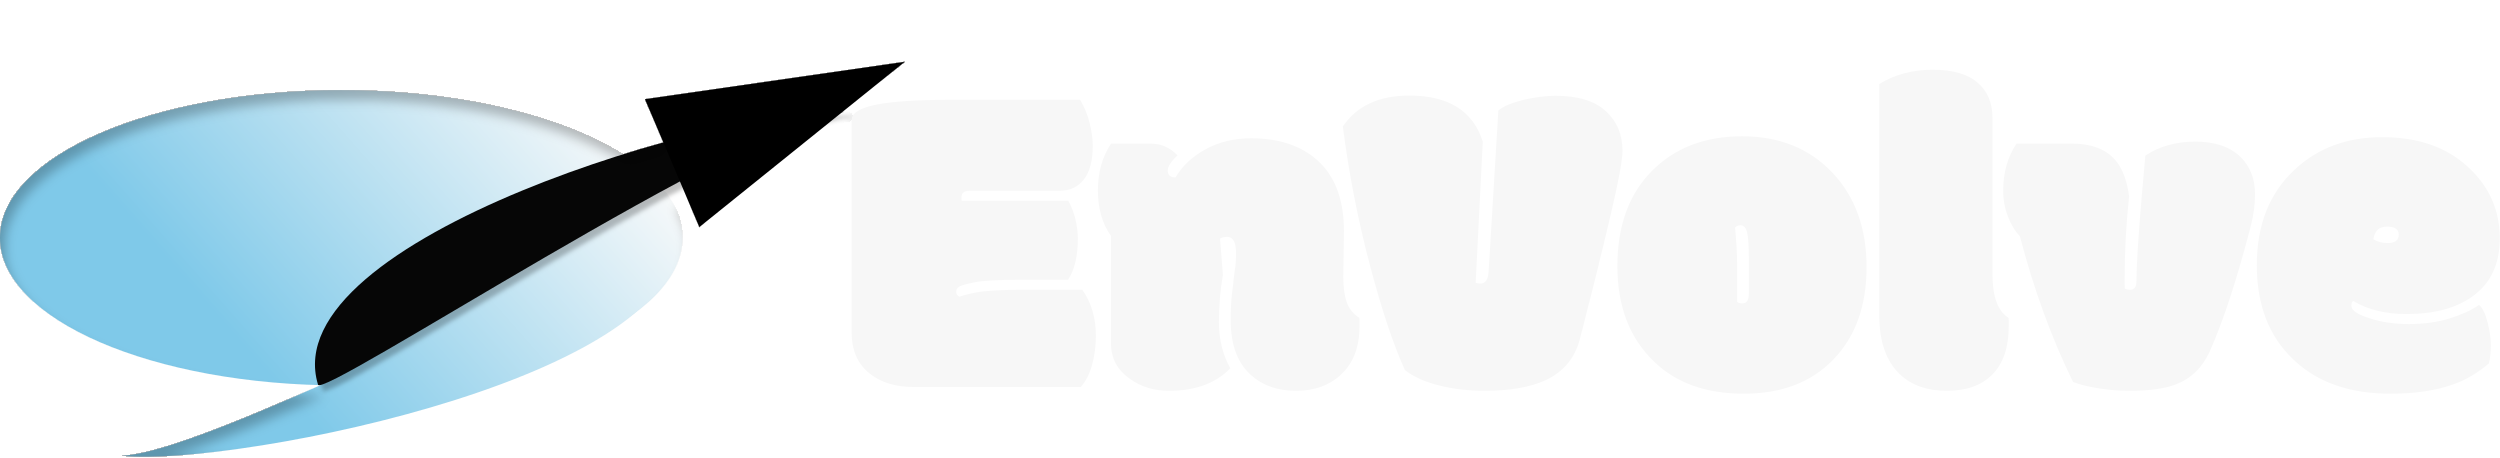
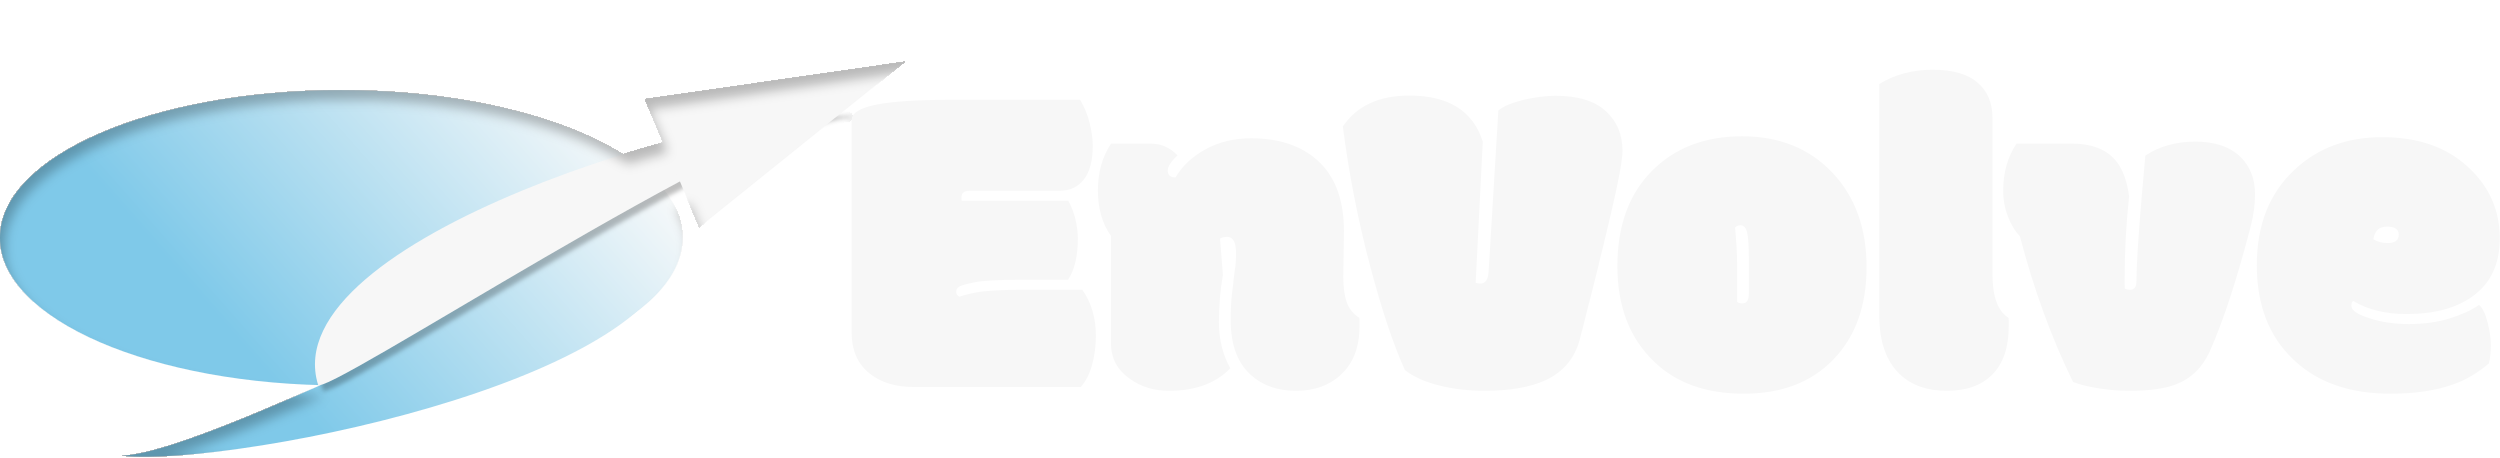
<svg xmlns="http://www.w3.org/2000/svg" width="2469" height="452" viewBox="0 0 2469 452" fill="none">
  <g filter="url(#filter0_i)">
    <path d="M674 234.839C674 315.364 523.12 380.642 337 380.642C150.88 380.642 0 315.364 0 234.839C0 154.315 150.88 89.037 337 89.037C523.12 89.037 674 154.315 674 234.839Z" fill="url(#paint0_linear)" />
    <path d="M666.627 220.889C703.973 367.578 233.108 461.868 120.404 450.038C215.809 447.544 666.193 204.17 666.627 220.889Z" fill="url(#paint1_linear)" />
    <g filter="url(#filter1_d)">
-       <path d="M314.035 379.715C270.41 235.395 720.768 103.707 833.757 110.58C738.653 117.207 315.192 396.33 314.035 379.715Z" fill="#060606" />
+       <path d="M314.035 379.715C270.41 235.395 720.768 103.707 833.757 110.58C738.653 117.207 315.192 396.33 314.035 379.715Z" fill="#F7F7F7" />
    </g>
-     <path d="M893.5 61.036L690.647 224.29L636.978 97.971L893.5 61.036Z" fill="black" />
+     <path d="M893.5 61.036L690.647 224.29L636.978 97.971L893.5 61.036Z" fill="#F7F7F7" />
  </g>
  <path d="M939.908 98.553H1066.69C1070.94 105.584 1074.09 113.274 1076.14 121.624C1078.19 129.827 1079.21 137.225 1079.21 143.816C1079.21 158.611 1076.29 169.744 1070.43 177.215C1064.71 184.686 1056.66 188.421 1046.26 188.421H957.706C952.286 188.421 949.576 190.545 949.576 194.793V196.551C949.576 197.43 949.723 198.016 950.016 198.309H1055.04C1057.68 202.85 1059.95 208.562 1061.86 215.447C1063.61 222.918 1064.49 229.583 1064.49 235.442C1064.49 252.874 1061.27 266.497 1054.83 276.312H1007.14C984.879 276.312 969.791 277.19 961.881 278.948C953.971 280.56 949.063 281.951 947.159 283.123C945.255 284.441 944.303 286.126 944.303 288.177C944.303 290.228 945.328 291.839 947.379 293.011C954.996 290.521 962.979 288.763 971.329 287.737C982.315 286.712 994.254 286.199 1007.14 286.199H1068.89C1077.82 298.797 1082.29 313.958 1082.29 331.683C1082.29 341.644 1081.05 351.165 1078.56 360.247C1076.07 369.329 1072.33 376.653 1067.35 382.22H902.774C884.61 382.22 870.035 377.825 859.049 369.036C847.037 359.661 841.031 345.892 841.031 327.728V118.768C841.031 111.736 849.088 106.609 865.201 103.387C881.314 100.164 906.217 98.553 939.908 98.553ZM1326.63 273.235C1326.63 283.782 1327.8 292.278 1330.14 298.724C1332.49 305.169 1336.59 310.223 1342.45 313.885C1342.59 314.617 1342.67 316.009 1342.67 318.06V322.015C1342.67 342.229 1336.81 357.977 1325.09 369.256C1313.52 380.389 1298.5 385.955 1280.04 385.955C1261.73 385.955 1246.87 380.755 1235.44 370.354C1222.11 358.489 1215.45 340.472 1215.45 316.302C1215.45 306.048 1215.88 297.039 1216.76 289.275C1217.79 281.365 1218.45 275.726 1218.74 272.356C1219.18 268.987 1219.62 265.838 1220.06 262.908C1220.5 259.979 1220.72 255.657 1220.72 249.944C1220.72 244.231 1219.91 240.13 1218.3 237.64C1216.84 235.149 1214.71 233.904 1211.93 233.904C1209.29 233.904 1206.95 234.49 1204.9 235.662L1207.75 271.478C1205.12 286.272 1203.8 301.946 1203.8 318.499C1203.8 335.052 1207.54 350.14 1215.01 363.763C1200.65 378.558 1180.51 385.955 1154.58 385.955C1139.79 385.955 1126.97 382.073 1116.13 374.31C1103.53 365.521 1097.23 353.875 1097.23 339.373V233.025C1088.59 220.867 1084.27 205.926 1084.27 188.201C1084.27 170.33 1088.59 154.876 1097.23 141.839H1136.34C1146.74 141.839 1155.61 145.721 1162.93 153.484C1156.49 159.49 1153.26 164.471 1153.26 168.426C1153.26 172.967 1155.83 175.237 1160.95 175.237C1167.4 164.104 1177.21 154.876 1190.4 147.552C1203.73 140.228 1218.81 136.565 1235.66 136.565C1261 136.565 1281.58 142.791 1297.4 155.242C1317.33 170.916 1327.29 195.232 1327.29 228.191L1326.63 273.235ZM1464.4 139.861L1457.36 279.388C1459.12 279.827 1460.66 280.047 1461.98 280.047C1466.81 280.047 1469.52 276.385 1470.11 269.061L1479.78 109.1C1484.32 105.145 1492.67 101.629 1504.83 98.553C1516.4 95.916 1526.87 94.598 1536.25 94.598C1558.37 94.598 1574.92 99.651 1585.9 109.759C1596.89 119.866 1602.38 132.903 1602.38 148.87C1602.38 157.806 1598.72 177.874 1591.4 209.075C1584.22 240.13 1573.82 282.171 1560.2 335.198C1555.22 353.802 1544.01 367.205 1526.58 375.408C1511.34 382.439 1491.2 385.955 1466.15 385.955C1450.33 385.955 1435.39 384.197 1421.33 380.682C1407.27 377.166 1395.99 372.112 1387.49 365.521C1375.92 340.032 1364.27 305.022 1352.55 260.491C1340.84 215.813 1332.05 170.623 1326.19 124.92C1339.96 104.559 1361.86 94.378 1391.89 94.378C1430.56 94.378 1454.73 109.539 1464.4 139.861ZM1715.54 259.612V298.064C1716.57 299.09 1718.25 299.603 1720.6 299.603C1722.94 299.603 1724.62 298.797 1725.65 297.186C1726.68 295.574 1727.19 292.791 1727.19 288.836V257.415C1727.19 243.353 1726.6 234.051 1725.43 229.51C1724.26 224.822 1722.06 222.479 1718.84 222.479C1716.79 222.479 1715.03 223.211 1713.57 224.676C1714.88 239.178 1715.54 250.823 1715.54 259.612ZM1633.37 356.951C1609.34 333.807 1597.33 302.459 1597.33 262.908C1597.33 223.211 1608.61 191.937 1631.17 169.085C1653.87 146.087 1683.61 134.588 1720.38 134.588C1757.14 134.588 1786.88 146.526 1809.59 170.403C1832.14 194.28 1843.42 225.408 1843.42 263.787C1843.42 302.02 1832.51 332.415 1810.68 354.974C1789 377.532 1759.49 388.812 1722.13 388.812C1684.78 388.812 1655.19 378.191 1633.37 356.951ZM1967.79 116.79V271.258C1967.79 293.084 1973.06 307.293 1983.61 313.885C1983.76 314.617 1983.83 316.009 1983.83 318.06V322.015C1983.83 342.962 1978.48 358.855 1967.79 369.695C1957.24 380.535 1942.23 385.955 1922.75 385.955C1903.26 385.955 1887.81 380.535 1876.38 369.695C1862.76 356.805 1855.95 337.322 1855.95 311.248V82.952C1871.33 73.577 1888.91 68.89 1908.68 68.89C1928.6 68.89 1943.4 73.138 1953.07 81.634C1962.88 89.983 1967.79 101.702 1967.79 116.79ZM2098.31 274.554V279.827C2098.31 282.317 2098.38 284.075 2098.53 285.101C2100.28 285.833 2101.97 286.199 2103.58 286.199C2107.83 286.199 2109.95 283.343 2109.95 277.63C2109.95 262.688 2111.71 234.563 2115.23 193.255C2117.13 170.843 2118.3 157.659 2118.74 153.704C2132.51 144.476 2148.99 139.861 2168.18 139.861C2187.52 139.861 2202.46 144.988 2213 155.242C2222.38 164.617 2227.07 176.775 2227.07 191.717C2227.07 201.824 2225.67 212.298 2222.89 223.138C2209.27 275.726 2195.72 317.107 2182.24 347.283C2175.06 362.957 2164.15 373.65 2149.5 379.363C2138.66 383.758 2123.21 385.955 2103.14 385.955C2092.45 385.955 2081.83 385.076 2071.28 383.318C2060.88 381.561 2052.9 379.51 2047.33 377.166C2026.09 333.807 2008.58 285.833 1994.82 233.245C1990.27 228.704 1986.39 222.332 1983.17 214.129C1979.95 205.926 1978.34 197.43 1978.34 188.641C1978.34 170.477 1982.73 154.876 1991.52 141.839C1991.52 141.839 2009.76 141.839 2046.23 141.839C2065.42 141.839 2079.7 147.259 2089.08 158.099C2096.11 166.302 2100.65 178.24 2102.7 193.914C2099.77 221.16 2098.31 248.04 2098.31 274.554ZM2360.88 388.812C2320.3 388.812 2288.3 377.532 2264.86 354.974C2240.84 332.269 2228.82 301.214 2228.82 261.81C2228.82 222.259 2241.2 190.911 2265.96 167.767C2288.81 146.233 2317.74 135.467 2352.75 135.467C2387.76 135.467 2415.81 145.135 2436.91 164.471C2458.15 183.66 2468.77 207.317 2468.77 235.442C2468.77 260.491 2460.05 279.388 2442.62 292.132C2426.5 304.144 2404.53 310.149 2376.7 310.149C2355.9 310.149 2338.32 305.828 2323.97 297.186C2322.79 298.064 2322.21 299.676 2322.21 302.02C2322.21 306.414 2327.99 310.442 2339.57 314.104C2351.14 318.06 2364.25 320.037 2378.9 320.037C2393.69 320.037 2407.1 318.206 2419.11 314.544C2431.27 310.735 2441.01 306.268 2448.33 301.141C2451.85 304.217 2454.63 309.93 2456.68 318.279C2458.88 326.482 2459.98 334.026 2459.98 340.911C2459.98 347.649 2459.32 353.655 2458 358.929C2446.57 368.597 2434.85 375.481 2422.84 379.583C2405.85 385.735 2385.2 388.812 2360.88 388.812ZM2358.02 240.057C2365.35 240.057 2369.01 237.273 2369.01 231.707C2369.01 226.434 2365.13 223.797 2357.36 223.797C2349.6 223.797 2345.13 227.972 2343.96 236.321C2348.06 238.812 2352.75 240.057 2358.02 240.057Z" fill="#F7F7F7" />
  <defs>
    <filter id="filter0_i" x="0" y="0" width="926.237" height="461.036" filterUnits="userSpaceOnUse" color-interpolation-filters="sRGB">
      <feFlood flood-opacity="0" result="BackgroundImageFix" />
      <feBlend mode="normal" in="SourceGraphic" in2="BackgroundImageFix" result="shape" />
      <feColorMatrix in="SourceAlpha" type="matrix" values="0 0 0 0 0 0 0 0 0 0 0 0 0 0 0 0 0 0 127 0" result="hardAlpha" />
      <feOffset dx="5" dy="10" />
      <feGaussianBlur stdDeviation="5" />
      <feComposite in2="hardAlpha" operator="arithmetic" k2="-1" k3="1" />
      <feColorMatrix type="matrix" values="0 0 0 0 0 0 0 0 0 0 0 0 0 0 0 0 0 0 0.25 0" />
      <feBlend mode="normal" in2="shape" result="effect1_innerShadow" />
    </filter>
    <filter id="filter1_d" x="296.043" y="109.151" width="562.922" height="280.483" filterUnits="userSpaceOnUse" color-interpolation-filters="sRGB">
      <feFlood flood-opacity="0" result="BackgroundImageFix" />
      <feColorMatrix in="SourceAlpha" type="matrix" values="0 0 0 0 0 0 0 0 0 0 0 0 0 0 0 0 0 0 127 0" />
      <feOffset dx="5" dy="5" />
      <feGaussianBlur stdDeviation="2" />
      <feColorMatrix type="matrix" values="0 0 0 0 0 0 0 0 0 0 0 0 0 0 0 0 0 0 0.25 0" />
      <feBlend mode="normal" in2="BackgroundImageFix" result="effect1_dropShadow" />
      <feBlend mode="normal" in="SourceGraphic" in2="effect1_dropShadow" result="shape" />
    </filter>
    <linearGradient id="paint0_linear" x1="689.739" y1="138.257" x2="336.048" y2="449.956" gradientUnits="userSpaceOnUse">
      <stop offset="0.094" stop-color="#FAFAFA" />
      <stop offset="1" stop-color="#7FC9E9" />
    </linearGradient>
    <linearGradient id="paint1_linear" x1="689.739" y1="138.257" x2="336.048" y2="449.956" gradientUnits="userSpaceOnUse">
      <stop offset="0.094" stop-color="#FAFAFA" />
      <stop offset="1" stop-color="#7FC9E9" />
    </linearGradient>
  </defs>
</svg>
